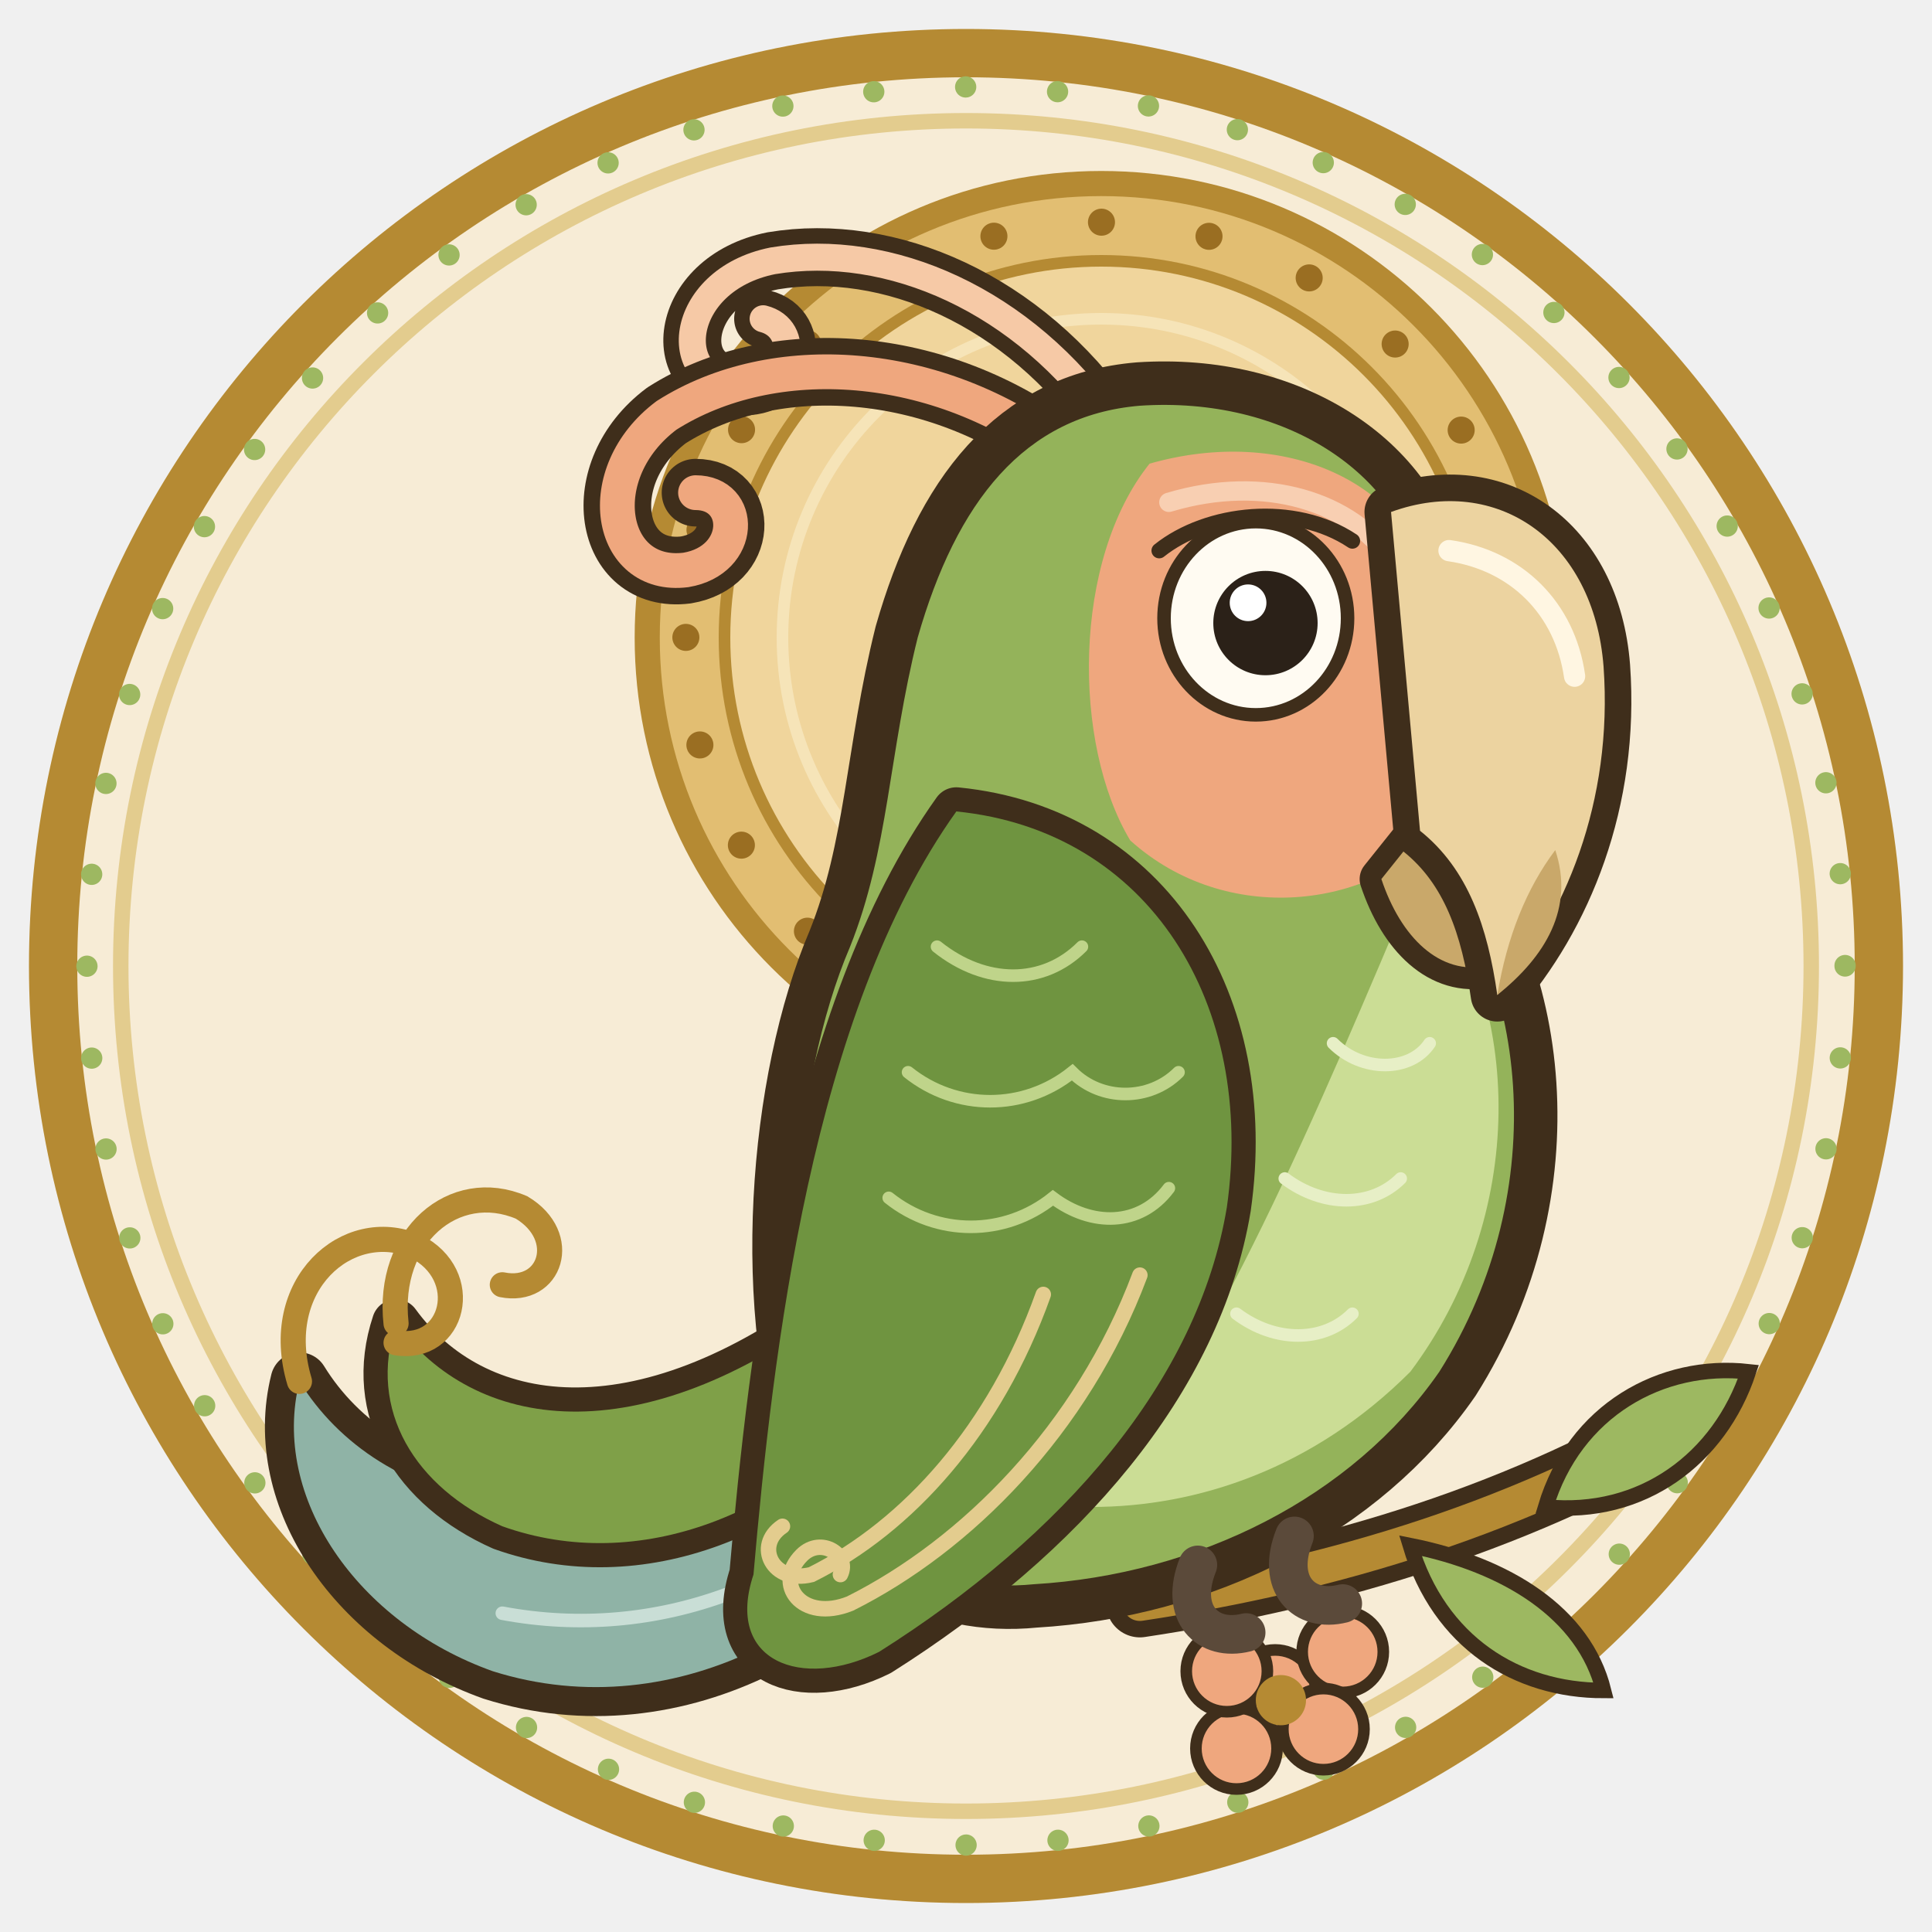
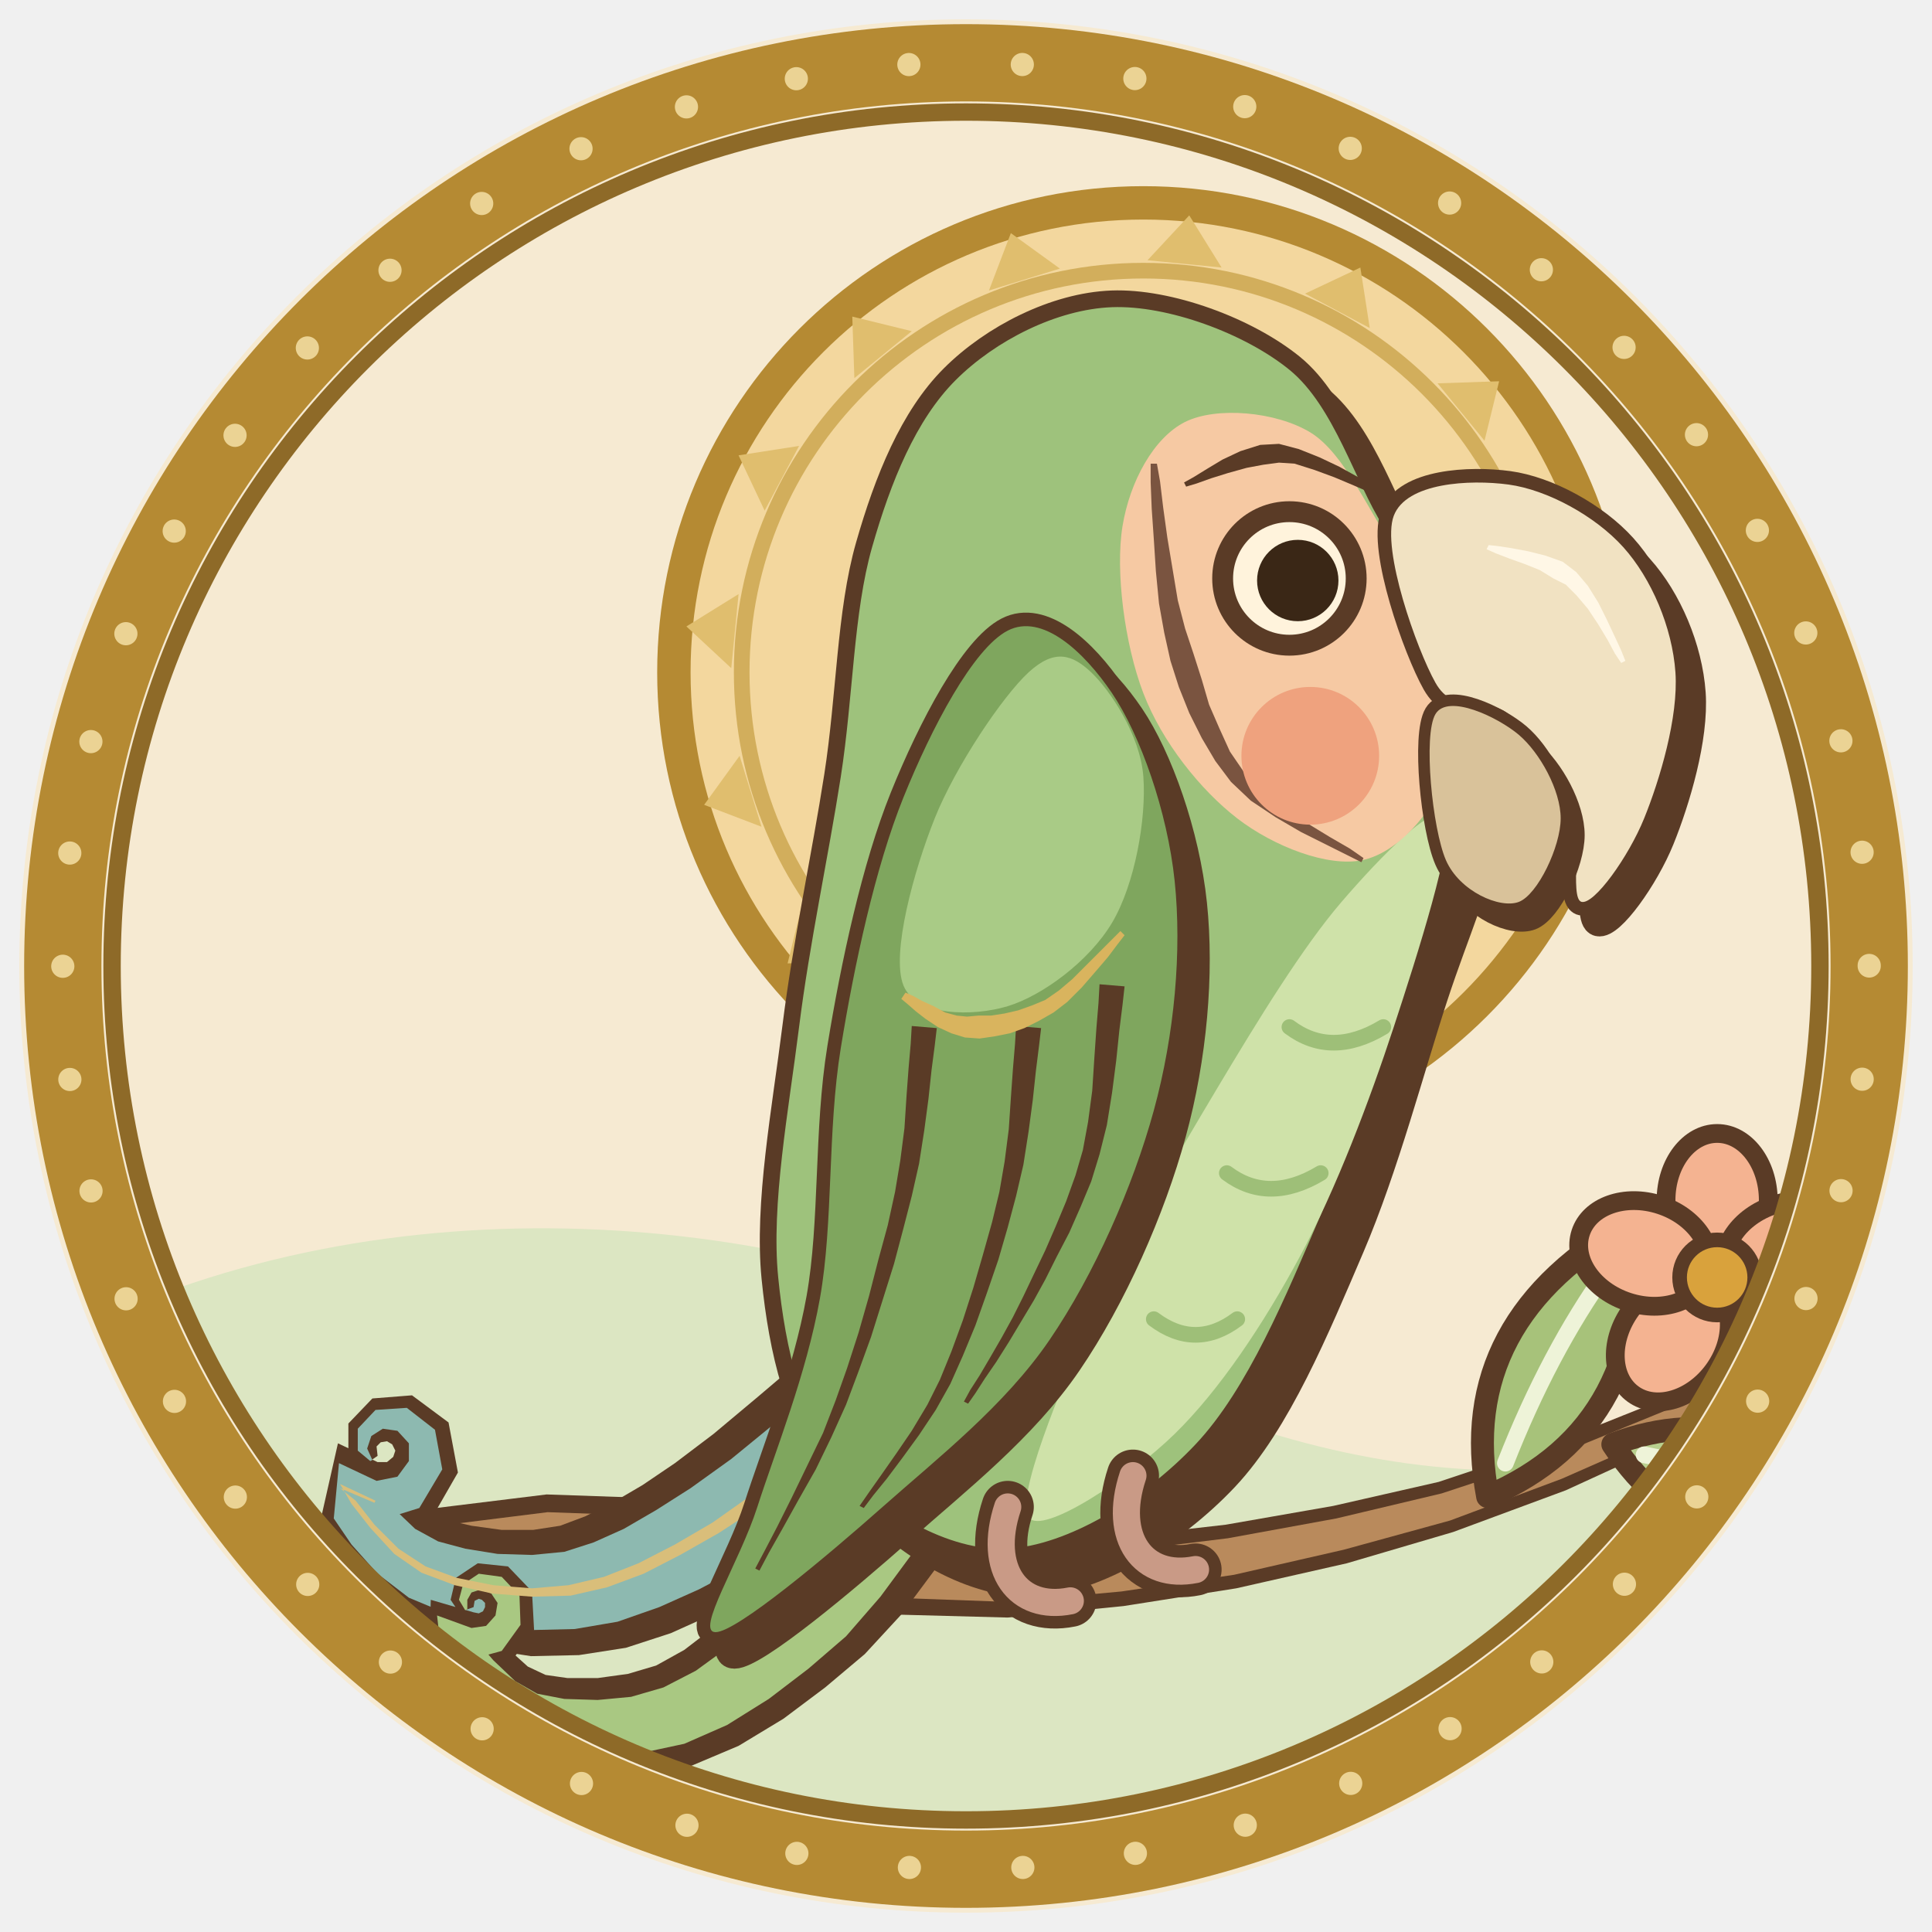
<svg xmlns="http://www.w3.org/2000/svg" viewBox="0 0 200 200" width="200" height="200">
  <defs>
-     <path id="b" d="M118 42C133 41 145 49 147 60C150 70 150 80 147 88C158 100 161 123 149 142C140 155 124 163 107 164C97 165 89 160 86 152C80 136 82 112 88 98C92 88 92 78 95 66C99 52 106 43 118 42Z" />
-     <path id="w" d="M99 84C119 86 130 104 127 125C124 143 110 159 91 171C83 175 75 172 78 163C80 140 84 105 99 84Z" />
-     <path id="t1" d="M99 150C90 168 70 179 51 173C37 168 28 155 31 143C39 156 60 163 87 144Z" />
-     <path id="t2" d="M93 143C82 157 66 163 52 158C43 154 38 146 41 137C49 148 66 151 87 135Z" />
-     <path id="k" d="M144 53C155 49 165 56 166 69C167 83 162 95 155 103C154 96 152 90 147 86Z" />
-     <path id="j" d="M147 86C152 88 156 93 154 100C149 101 145 97 143 91Z" />
-     <path id="c1" d="M110 47C97 37 80 36 69 43C61 49 63 60 71 59C77 58 77 51 72 51" />
-     <path id="c2" d="M115 44C106 31 92 25 80 27C70 29 69 40 77 40C82 40 83 34 79 33" />
+     <path id="b" d="M140 56C137.3 51.8 135.3 44.5 131 41C126.7 37.5 119.3 34.8 114 35C108.7 35.2 102.8 38.2 99 42C95.2 45.8 92.8 51.7 91 58C89.2 64.3 89.2 72.3 88 80C86.8 87.7 85 96 84 104C83 112 81.3 121 82 128C82.7 135 84.3 141.7 88 146C91.7 150.3 98.3 154.3 104 154C109.7 153.7 117 149.3 122 144C127 138.7 130.7 129.7 134 122C137.3 114.3 139.8 104.7 142 98C144.2 91.3 146.2 87.3 147 82C147.8 76.7 148.2 70.3 147 66C145.8 61.7 142.7 60.2 140 56Z" />
+     <path id="fc" d="M141 58C138.7 54.8 136.3 49 133 47C129.7 45 124 44.5 121 46C118 47.5 115.7 51.7 115 56C114.3 60.3 115.2 67.3 117 72C118.8 76.7 122.5 81.3 126 84C129.5 86.7 134.7 88.7 138 88C141.3 87.3 144.5 83.7 146 80C147.5 76.3 147.8 69.7 147 66C146.2 62.3 143.3 61.2 141 58Z" />
+     <path id="w" d="M104 66C100.7 67.7 96.7 75.3 94 82C91.3 88.7 89.3 98 88 106C86.7 114 87.3 122.7 86 130C84.7 137.3 81.7 144.7 80 150C78.3 155.3 74 162 76 162C78 162 86.7 154.7 92 150C97.3 145.3 103.7 140.3 108 134C112.3 127.7 116 119.3 118 112C120 104.7 120.7 96.7 120 90C119.3 83.3 116.7 76 114 72C111.3 68 107.3 64.3 104 66Z" />
+     <path id="k" d="M141 55C142.2 51.8 148.3 51.5 152 52C155.7 52.5 160.3 55 163 58C165.7 61 167.7 65.7 168 70C168.3 74.3 166.5 80.3 165 84C163.5 87.7 160.2 92.3 159 92C157.8 91.7 159.2 85 158 82C156.8 79 154.2 75.8 152 74C149.8 72.2 146.8 74.2 145 71C143.2 67.8 139.8 58.2 141 55Z" />
+     <path id="j" d="M145 74C146.2 72 151 74.3 153 76C155 77.7 157 81.3 157 84C157 86.7 154.8 91.3 153 92C151.2 92.7 147.3 91 146 88C144.7 85 143.8 76 145 74Z" />
+     <clipPath id="c">
+       <circle cx="100" cy="100" r="88" />
+     </clipPath>
  </defs>
-   <circle cx="100" cy="100" r="97" fill="#F7ECD6" />
-   <circle cx="100" cy="100" r="94.5" fill="none" stroke="#B58A33" stroke-width="5" />
-   <circle cx="100" cy="100" r="87.5" fill="none" stroke="#E3CC8E" stroke-width="1.6" />
-   <circle cx="100" cy="100" r="91" fill="none" stroke="#9DB861" stroke-width="2.2" stroke-linecap="round" stroke-dasharray="0 9.53" />
-   <circle cx="114" cy="66" r="47" fill="#F0D59C" />
-   <circle cx="114" cy="66" r="43" fill="none" stroke="#E2BE72" stroke-width="7" />
-   <circle cx="114" cy="66" r="47" fill="none" stroke="#B58A33" stroke-width="2.6" />
-   <circle cx="114" cy="66" r="39" fill="none" stroke="#B58A33" stroke-width="1.2" />
-   <circle cx="114" cy="66" r="43" fill="none" stroke="#9A6E22" stroke-width="2.8" stroke-linecap="round" stroke-dasharray="0 11.26" />
-   <circle cx="114" cy="66" r="33" fill="none" stroke="#F6E4B8" stroke-width="1.2" />
-   <g fill="none" stroke-linecap="round" stroke-linejoin="round">
-     <use href="#c2" stroke="#3F2E1B" stroke-width="6" />
-     <use href="#c2" stroke="#F6C9A6" stroke-width="2.8" />
-     <use href="#c1" stroke="#3F2E1B" stroke-width="7" />
-     <use href="#c1" stroke="#EFA77E" stroke-width="3.6" />
+   <circle cx="100" cy="100" r="98" fill="#F6EAD2" />
+   <g clip-path="url(#c)">
+     <g transform="translate(-8 -6) scale(1.08)">
+       <path d="M17 132C48 118 86 122 112 136C140 150 166 150 186 136L186 140A86 86 0 0 1 14 140Z" fill="#DCE6C2" />
+       <circle cx="117" cy="70" r="45" fill="#F3D79E" />
+       <circle cx="117" cy="70" r="45" fill="none" stroke="#B58A33" stroke-width="3.2" />
+       <circle cx="117" cy="70" r="38.5" fill="none" stroke="#D2AE5C" stroke-width="1.5" />
+       <path d="M156.5 70.4L160.8 74.4L155.8 77.5ZM153.3 85.5L155.8 90.8L150 91.7ZM144.7 98.2L144.9 104.1L139.2 102.7ZM131.8 106.6L129.7 112.1L125 108.7ZM116.6 109.5L112.6 113.8L109.5 108.8ZM101.5 106.3L96.2 108.8L95.3 103ZM88.8 97.7L82.9 97.9L84.3 92.2ZM80.4 84.8L74.9 82.7L78.3 78ZM77.5 69.6L73.2 65.6L78.2 62.5ZM80.7 54.5L78.2 49.2L84 48.3ZM89.3 41.8L89.1 35.9L94.8 37.3ZM102.2 33.4L104.3 27.9L109 31.3ZM117.4 30.5L121.4 26.2L124.5 31.2ZM132.5 33.7L137.8 31.2L138.7 37ZM145.2 42.3L151.1 42.1L149.7 47.8ZM153.6 55.2L159.1 57.3L155.7 62Z" fill="#E0BE6E" />
+       <path d="M19.1 166.4L26.6 164.4L37.3 161.5L49.1 158.7L60.2 157.2L70.6 157.4L81.4 158.9L92.7 160.3L104 160.6L115.1 159.5L125.9 157.8L136.5 155.4L146.7 152.4L157.5 148.4L168.4 143.4L178 138.7L184.6 135.4L183.4 132.6L176.5 135.5L166.8 139.7L155.8 144.1L145.3 147.6L135.2 149.9L124.9 151.7L114.4 152.9L104 153.4L93.5 152.6L82.6 150.9L71.3 149.2L59.8 148.8L47.6 150.3L35.2 153L24.4 155.8L16.9 157.6Z" fill="#5A3B26" />
+       <path d="M18.7 164.7L26.2 162.7L36.9 159.9L48.8 157.1L60.1 155.5L70.7 155.8L81.7 157.3L92.9 158.7L104 159.1L114.9 158.1L125.7 156.5L136.2 154.1L146.4 151.3L157.1 147.3L168 142.5L177.6 137.8L184.2 134.5L183.8 133.5L176.9 136.4L167.2 140.7L156.2 145.2L145.6 148.7L135.5 151.1L125.1 153L114.5 154.3L104 154.9L93.3 154.2L82.3 152.5L71.1 150.9L59.9 150.5L47.9 152L35.6 154.6L24.8 157.4L17.3 159.3Z" fill="#B98A5C" />
+       <path d="M150 149Q146.8 132 164.1 122.5Q165.9 142.2 150 149Z" fill="#A7C27A" stroke="#5A3B26" stroke-width="2.2" stroke-linejoin="round" />
+       <path d="M151.7 145.8Q155.9 135.1 161.5 127.3" fill="none" stroke="#EEF3D8" stroke-width="1.6" stroke-linecap="round" />
+       <path d="M162 144Q176 138.7 186.7 152Q170.2 156.5 162 144Z" fill="#B9D08E" stroke="#5A3B26" stroke-width="2.2" stroke-linejoin="round" />
+       <path d="M165 145Q174.7 146.9 182.3 150.6" fill="none" stroke="#EEF3D8" stroke-width="1.6" stroke-linecap="round" />
+       <path d="M40 157Q34.1 172 15.8 171Q24 154.6 40 157Z" fill="#A7C27A" stroke="#5A3B26" stroke-width="2.2" stroke-linejoin="round" />
+       <path d="M37.1 158.7Q28.5 165 20.1 168.5" fill="none" stroke="#EEF3D8" stroke-width="1.6" stroke-linecap="round" />
+       <g fill="#F4B391" stroke="#5A3B26" stroke-width="1.8">
+         <ellipse cx="172" cy="120.6" rx="6.4" ry="4.9" transform="rotate(-90 172 120.6)" />
+         <ellipse cx="179" cy="125.7" rx="6.4" ry="4.9" transform="rotate(-18 179 125.7)" />
+         <ellipse cx="176.3" cy="134" rx="6.4" ry="4.9" transform="rotate(54 176.3 134)" />
+         <ellipse cx="167.7" cy="134" rx="6.4" ry="4.9" transform="rotate(126 167.7 134)" />
+         <ellipse cx="165" cy="125.7" rx="6.4" ry="4.9" transform="rotate(198 165 125.7)" />
+       </g>
+       <circle cx="172" cy="128" r="3.6" fill="#D9A23C" stroke="#5A3B26" stroke-width="1.4" />
+       <path d="M86.9 133.5L84.1 136L80.1 139.4L75.8 143L72.1 145.8L69 147.9L66.1 149.6L63.5 150.9L61.1 151.8L58.5 152.2L55.5 152.2L52.6 151.8L50.4 151.3L48.6 150.4L46.6 148.8L44.7 146.8L40.2 152.1L43 153.3L48.6 151.4L51.3 146.7L50.4 141.9L46.9 139.3L43.1 139.6L40.8 142L40.8 144.8L42.3 146L43.6 145.1L43.5 144.2L43.9 143.8L44.5 143.7L45 144L45.3 144.6L45.1 145.2L44.5 145.7L43.6 145.7L39.8 143.9L37.9 152.3L39.6 155L42.2 158L45.6 160.7L49.6 162.4L53.8 163.6L58.3 164.3L62.9 164.2L67.4 163.5L71.7 162.1L75.7 160.3L79.9 158.2L84.7 155.3L89.7 151.8L94.1 148.6L97.1 146.5Z" fill="#5A3B26" />
+       <path d="M88.8 136L86 138.4L81.9 141.8L77.5 145.4L73.6 148.2L70.3 150.3L67.2 152.1L64.3 153.4L61.5 154.3L58.4 154.6L55.1 154.5L52 154L49.4 153.3L47.2 152.1L45.1 150.1L43.2 148L40.1 150.2L43.1 151.5L47.6 150.1L49.8 146.4L49.1 142.6L46.4 140.5L43.4 140.7L41.7 142.5L41.7 144.6L42.9 145.6L43.1 145.5L42.6 144.4L43 143.2L44.1 142.5L45.5 142.7L46.6 143.9L46.6 145.6L45.5 147.1L43.5 147.5L39.9 145.8L39.4 151.1L41.1 153.6L43.6 156.4L46.6 158.7L50.2 160.2L54.1 161.2L58.3 161.8L62.5 161.7L66.6 161L70.6 159.6L74.4 157.9L78.4 155.8L82.9 152.9L87.8 149.4L92.2 146.2L95.2 144Z" fill="#8DB9B0" />
+       <path d="M90.4 142.3L88.8 145.1L86.6 148.8L84.2 152.7L81.7 155.9L79 158.7L76 161.4L73 163.7L70.3 165.2L67.6 166L64.7 166.4L61.8 166.4L59.7 166.1L58 165.3L56 163.5L54.1 161.4L51.3 165.1L52 166.2L56.2 165.1L58.6 161.8L58.4 158.1L56.1 155.7L53.2 155.4L51.1 156.8L50.6 158.9L51.4 160.1L52.8 159.6L52.9 159L53.3 158.8L53.6 158.9L53.9 159.2L53.9 159.6L53.7 160L53.3 160.2L52.8 160.1L48.7 158.9L48.5 165.8L50.2 168.5L52.8 171.5L56.3 173.9L60.3 175.2L64.6 175.8L69.1 175.7L73.7 174.8L78.2 172.9L82.5 170.3L86.5 167.3L90.3 164.1L93.9 160.2L97.1 155.9L99.8 152.1L101.6 149.7Z" fill="#5A3B26" />
+       <path d="M92.7 143.8L91.1 146.5L88.8 150.3L86.2 154.3L83.5 157.6L80.6 160.5L77.4 163.3L74.1 165.7L71 167.3L67.9 168.2L64.7 168.5L61.5 168.4L58.9 167.9L56.8 166.7L54.7 164.7L52.8 162.5L50.7 163.6L52.2 164.7L55.5 163.8L57.3 161.3L57.2 158.5L55.5 156.7L53.3 156.4L51.8 157.4L51.4 158.9L52 159.9L52.2 159.8L52.2 158.9L52.6 158.2L53.5 157.9L54.5 158.3L55.1 159.2L54.9 160.4L54 161.4L52.6 161.6L49.3 160.4L49.8 164.8L51.6 167.3L54 170.1L57.1 172.1L60.7 173.2L64.6 173.7L68.8 173.6L73 172.7L77.1 170.9L81.1 168.4L84.9 165.5L88.5 162.4L91.8 158.6L94.9 154.4L97.5 150.7L99.3 148.2Z" fill="#A9C882" />
+       <path d="M84.5 145.1L79.8 148.6L75.7 151.5L72.1 153.6L68.6 155.4L65.3 156.7L61.9 157.5L58.4 157.8L54.7 157.5L51.2 156.8L48.2 155.7L45.6 154L43.3 151.7L41.5 149.4L40 148.2L43.3 149.6L43.4 149.4L40 147.8L41.1 149.7L42.9 152L45.2 154.5L47.8 156.3L51 157.5L54.6 158.3L58.4 158.6L62.1 158.5L65.6 157.7L69.1 156.4L72.6 154.6L76.3 152.5L80.6 149.7L85.3 146.2Z" fill="#D9BE7A" />
+       <use href="#b" fill="#5A3B26" stroke="#5A3B26" stroke-width="3.2" stroke-linejoin="round" transform="translate(2.6 3)" />
+       <use href="#b" fill="#5A3B26" stroke="#5A3B26" stroke-width="3.2" stroke-linejoin="round" />
+       <use href="#b" fill="#9EC27C" />
+       <path d="M146 84C146.8 86 143.3 97 141 104C138.7 111 135.5 119.5 132 126C128.5 132.5 124.3 138.8 120 143C115.7 147.2 107.3 152.8 106 151C104.7 149.2 109 138.8 112 132C115 125.2 120 116.7 124 110C128 103.3 132.3 96.3 136 92C139.7 87.7 145.2 82 146 84Z" fill="#CFE2A9" />
+       <g fill="none" stroke="#9EBF78" stroke-width="1.5" stroke-linecap="round">
+         <path d="M131 104q4 3 9 0" />
+         <path d="M125 118q4 3 9 0" />
+         <path d="M118 132q4 3 8 0" />
+       </g>
+       <use href="#fc" fill="#F6C9A3" />
+       <path d="M117.7 50L117.7 51.8L117.8 54.3L118 57.2L118.2 60.3L118.5 63.4L119 66.2L119.6 68.9L120.4 71.4L121.4 73.9L122.6 76.3L123.9 78.5L125.4 80.5L127.3 82.3L129.7 83.9L132.1 85.3L134.5 86.5L136.5 87.5L137.9 88.2L138.1 87.8L136.8 86.9L134.9 85.8L132.6 84.4L130.3 82.9L128.2 81.2L126.6 79.5L125.3 77.6L124.3 75.4L123.3 73.1L122.6 70.7L121.8 68.2L121 65.8L120.3 63.1L119.8 60.1L119.3 57.1L118.9 54.2L118.6 51.7L118.3 50Z" fill="#7A5440" />
+       <circle cx="133" cy="78" r="6.6" fill="#EFA27E" />
+       <use href="#w" fill="#5A3B26" stroke="#5A3B26" stroke-width="2.6" stroke-linejoin="round" transform="translate(1.8 2.2)" />
+       <use href="#w" fill="#5A3B26" stroke="#5A3B26" stroke-width="2.6" stroke-linejoin="round" />
+       <use href="#w" fill="#7FA65E" />
+       <path d="M106 70C103.5 72.3 99 79 97 84C95 89 92.8 97 94 100C95.2 103 100.7 103 104 102C107.3 101 111.8 97.7 114 94C116.2 90.3 117.3 84 117 80C116.7 76 113.8 71.7 112 70C110.2 68.3 108.5 67.7 106 70Z" fill="#A9CB86" />
+       <path d="M94.8 103.9L94.7 105.6L94.5 107.9L94.3 110.6L94.1 113.7L93.7 116.8L93.2 119.8L92.5 123L91.6 126.3L90.7 129.8L89.7 133.3L88.6 136.7L87.5 139.8L86.3 142.9L84.8 146L83.3 149.1L81.9 151.9L80.7 154.2L79.8 155.9L80.2 156.1L81.1 154.4L82.4 152.1L83.9 149.4L85.6 146.4L87.1 143.3L88.5 140.2L89.7 137L90.9 133.7L92 130.2L93.1 126.7L94 123.3L94.8 120.2L95.5 117.1L96 113.9L96.4 110.9L96.7 108.1L97 105.8L97.2 104.1Z" fill="#5A3B26" />
+       <path d="M104.8 103.9L104.7 105.6L104.5 108L104.3 110.8L104.1 113.8L103.7 116.9L103.2 119.8L102.5 122.7L101.6 125.9L100.7 129L99.7 132.1L98.6 135.1L97.5 137.8L96.3 140.2L94.8 142.7L93.3 144.9L91.9 146.9L90.7 148.6L89.8 149.9L90.2 150.1L91.1 148.9L92.4 147.3L93.9 145.3L95.5 143.1L97.1 140.7L98.5 138.2L99.7 135.5L100.9 132.6L102 129.5L103.1 126.3L104 123.2L104.8 120.2L105.5 117.2L106 114L106.4 111L106.7 108.2L107 105.8L107.2 104.1Z" fill="#5A3B26" />
+       <path d="M112.8 99.9L112.7 101.7L112.5 104.1L112.3 107L112.1 110.1L111.7 113.1L111.2 115.8L110.5 118.2L109.6 120.7L108.6 123.1L107.6 125.4L106.5 127.7L105.5 129.8L104.5 131.8L103.4 133.8L102.3 135.7L101.3 137.4L100.4 138.8L99.8 139.9L100.2 140.1L100.9 139.1L101.8 137.7L102.9 136.1L104.1 134.2L105.3 132.2L106.5 130.2L107.6 128.2L108.7 126L109.9 123.7L111 121.2L112 118.8L112.8 116.2L113.5 113.4L114 110.3L114.4 107.2L114.7 104.3L115 101.9L115.2 100.1Z" fill="#5A3B26" />
+       <path d="M93.8 101.3L94.4 101.8L95.2 102.5L96.1 103.2L97.3 104L98.6 104.6L99.9 105L101.3 105.1L102.7 104.9L104.2 104.6L105.6 104.1L107 103.4L108.4 102.6L109.7 101.6L111.1 100.2L112.4 98.7L113.6 97.3L114.5 96.1L115.2 95.2L114.8 94.8L114 95.6L112.9 96.7L111.6 98L110.2 99.4L108.9 100.5L107.6 101.4L106.4 101.9L105 102.4L103.7 102.7L102.4 102.9L101.2 102.9L100.1 103L99.1 102.9L98 102.6L96.9 102L95.8 101.5L94.9 101L94.2 100.7Z" fill="#D9B45E" />
+       <use href="#k" fill="#5A3B26" stroke="#5A3B26" stroke-width="2.6" stroke-linejoin="round" transform="translate(1.6 2)" />
+       <use href="#k" fill="#5A3B26" stroke="#5A3B26" stroke-width="2.6" stroke-linejoin="round" />
+       <use href="#k" fill="#F1E2C2" />
+       <use href="#j" fill="#5A3B26" stroke="#5A3B26" stroke-width="2.2" stroke-linejoin="round" transform="translate(1.2 1.6)" />
+       <use href="#j" fill="#5A3B26" stroke="#5A3B26" stroke-width="2.2" stroke-linejoin="round" />
+       <use href="#j" fill="#D9C29A" />
+       <path d="M149.9 58.2L150.8 58.6L152.1 59.1L153.5 59.6L155 60.2L156.3 61L157.5 61.6L158.5 62.6L159.6 63.9L160.6 65.4L161.5 66.9L162.2 68.2L162.8 69.1L163.2 68.9L162.8 67.9L162.2 66.6L161.4 64.9L160.6 63.3L159.6 61.7L158.5 60.4L157.2 59.4L155.5 58.8L153.9 58.4L152.3 58.1L151 57.9L150.1 57.8Z" fill="#FFF7E6" />
+       <circle cx="131" cy="61" r="6.4" fill="#FFF3DC" stroke="#5A3B26" stroke-width="2" />
+       <circle cx="131.8" cy="61.2" r="3.9" fill="#3A2716" />
+       <path d="M121.1 52.2L122.1 51.9L123.5 51.4L125.1 50.9L126.9 50.4L128.5 50.1L130 49.9L131.5 50L133.4 50.6L135.3 51.3L137.2 52.1L138.8 52.8L139.9 53.2L140.1 52.8L139 52.2L137.6 51.3L135.8 50.3L133.9 49.4L131.9 48.6L130 48.1L128.2 48.2L126.3 48.8L124.6 49.6L123.1 50.5L121.8 51.3L120.9 51.8Z" fill="#5A3B26" />
+       <g fill="none" stroke="#5A3B26" stroke-width="5" stroke-linecap="round">
+         <path d="M104 150c-2 6 1 10 6 9" />
+         <path d="M116 147c-2 6 1 10 6 9" />
+       </g>
+       <g fill="none" stroke="#C99A86" stroke-width="2.6" stroke-linecap="round">
+         <path d="M104 150c-2 6 1 10 6 9" />
+         <path d="M116 147c-2 6 1 10 6 9" />
+       </g>
+     </g>
  </g>
-   <use href="#t1" fill="none" stroke="#3F2E1B" stroke-width="6" stroke-linejoin="round" />
-   <use href="#t1" fill="#8FB3A6" />
-   <path d="M95 151C84 164 68 170 52 167" fill="none" stroke="#C9DED6" stroke-width="1.4" stroke-linecap="round" />
-   <use href="#t2" fill="none" stroke="#3F2E1B" stroke-width="5" stroke-linejoin="round" />
-   <use href="#t2" fill="#7FA048" />
-   <g fill="none" stroke="#B58A33" stroke-width="2.6" stroke-linecap="round">
-     <path d="M31 143C28 133 36 126 43 129C49 132 47 140 41 139" />
-     <path d="M41 137C40 128 47 122 54 125C59 128 57 134 52 133" />
-   </g>
-   <path d="M118 166C138 163 158 157 176 146" fill="none" stroke="#3F2E1B" stroke-width="7" stroke-linecap="round" />
-   <path d="M118 166C138 163 158 157 176 146" fill="none" stroke="#B58A33" stroke-width="3.6" stroke-linecap="round" />
-   <path d="M160 156C163 146 172 141 181 142C178 151 170 157 160 156Z" fill="#9DB861" stroke="#3F2E1B" stroke-width="1.6" />
-   <path d="M146 160C149 170 157 175 166 175C164 167 156 162 146 160Z" fill="#9DB861" stroke="#3F2E1B" stroke-width="1.6" />
-   <g fill="#EFA77E" stroke="#3F2E1B" stroke-width="1.2">
-     <circle cx="132" cy="175" r="4.2" />
-     <circle cx="139" cy="171" r="4.2" />
-     <circle cx="137" cy="179" r="4.2" />
-     <circle cx="128" cy="181" r="4.2" />
-     <circle cx="127" cy="173" r="4.2" />
-   </g>
-   <circle cx="132.6" cy="176" r="2.6" fill="#B58A33" />
-   <use href="#b" fill="none" stroke="#3F2E1B" stroke-width="9" stroke-linejoin="round" />
-   <use href="#b" fill="#94B35A" />
-   <path d="M147 90C158 104 158 126 146 142C136 152 124 156 113 156C126 140 136 116 147 90Z" fill="#CBDD95" />
-   <path d="M133 122c4 3 9 3 12 0M128 136c4 3 9 3 12 0M138 108c3 3 8 3 10 0" fill="none" stroke="#E7EFC6" stroke-width="1.3" stroke-linecap="round" />
-   <path d="M119 48C133 44 146 50 148 61L149 86C142 94 127 96 117 87C111 77 111 58 119 48Z" fill="#EFA77E" />
-   <path d="M121 52C131 49 140 52 144 58" fill="none" stroke="#F8CFB2" stroke-width="2" stroke-linecap="round" />
-   <use href="#w" fill="none" stroke="#3F2E1B" stroke-width="5" stroke-linejoin="round" />
-   <use href="#w" fill="#6F9440" />
-   <path d="M97 98c5 4 11 4 15 0M94 111c5 4 12 4 17 0c3 3 8 3 11 0M92 124c5 4 12 4 17 0c4 3 9 3 12-1" fill="none" stroke="#BFD48A" stroke-width="1.3" stroke-linecap="round" />
-   <g fill="none" stroke="#E3CC8E" stroke-width="1.6" stroke-linecap="round">
-     <path d="M118 132C112 148 100 160 88 166c-5 2-8-2-5-5c2-2 5 0 4 2" />
-     <path d="M108 134C103 148 94 158 84 163c-4 1-6-3-3-5" />
-   </g>
-   <use href="#j" fill="none" stroke="#3F2E1B" stroke-width="4.5" stroke-linejoin="round" />
-   <use href="#j" fill="#C9A86A" />
-   <use href="#k" fill="none" stroke="#3F2E1B" stroke-width="5.5" stroke-linejoin="round" />
-   <use href="#k" fill="#ECD3A0" />
-   <path d="M155 103C156 97 158 92 161 88C163 94 160 99 155 103Z" fill="#C9A86A" />
-   <path d="M150 57C157 58 162 63 163 70" fill="none" stroke="#FFF6E2" stroke-width="2.2" stroke-linecap="round" />
-   <ellipse cx="130" cy="64" rx="9.5" ry="10" fill="#FFFBF2" stroke="#3F2E1B" stroke-width="1.4" />
-   <circle cx="131" cy="64.5" r="5.4" fill="#2B2118" />
-   <circle cx="129.2" cy="62.4" r="1.9" fill="#FFFFFF" />
-   <path d="M120 57c5-4 14-5 20-1" fill="none" stroke="#3F2E1B" stroke-width="1.6" stroke-linecap="round" />
-   <path d="M124 162c-2 5 1 8 5 7M134 159c-2 5 1 8 5 7" fill="none" stroke="#5B4A3A" stroke-width="4" stroke-linecap="round" />
+   <circle cx="100" cy="100" r="93.5" fill="none" stroke="#B58A33" stroke-width="8" />
+   <circle cx="100" cy="100" r="93.5" fill="none" stroke="#EBD394" stroke-width="2.4" stroke-linecap="round" stroke-dasharray="0 11.75" />
+   <circle cx="100" cy="100" r="88.4" fill="none" stroke="#8E6A28" stroke-width="1.8" />
</svg>
